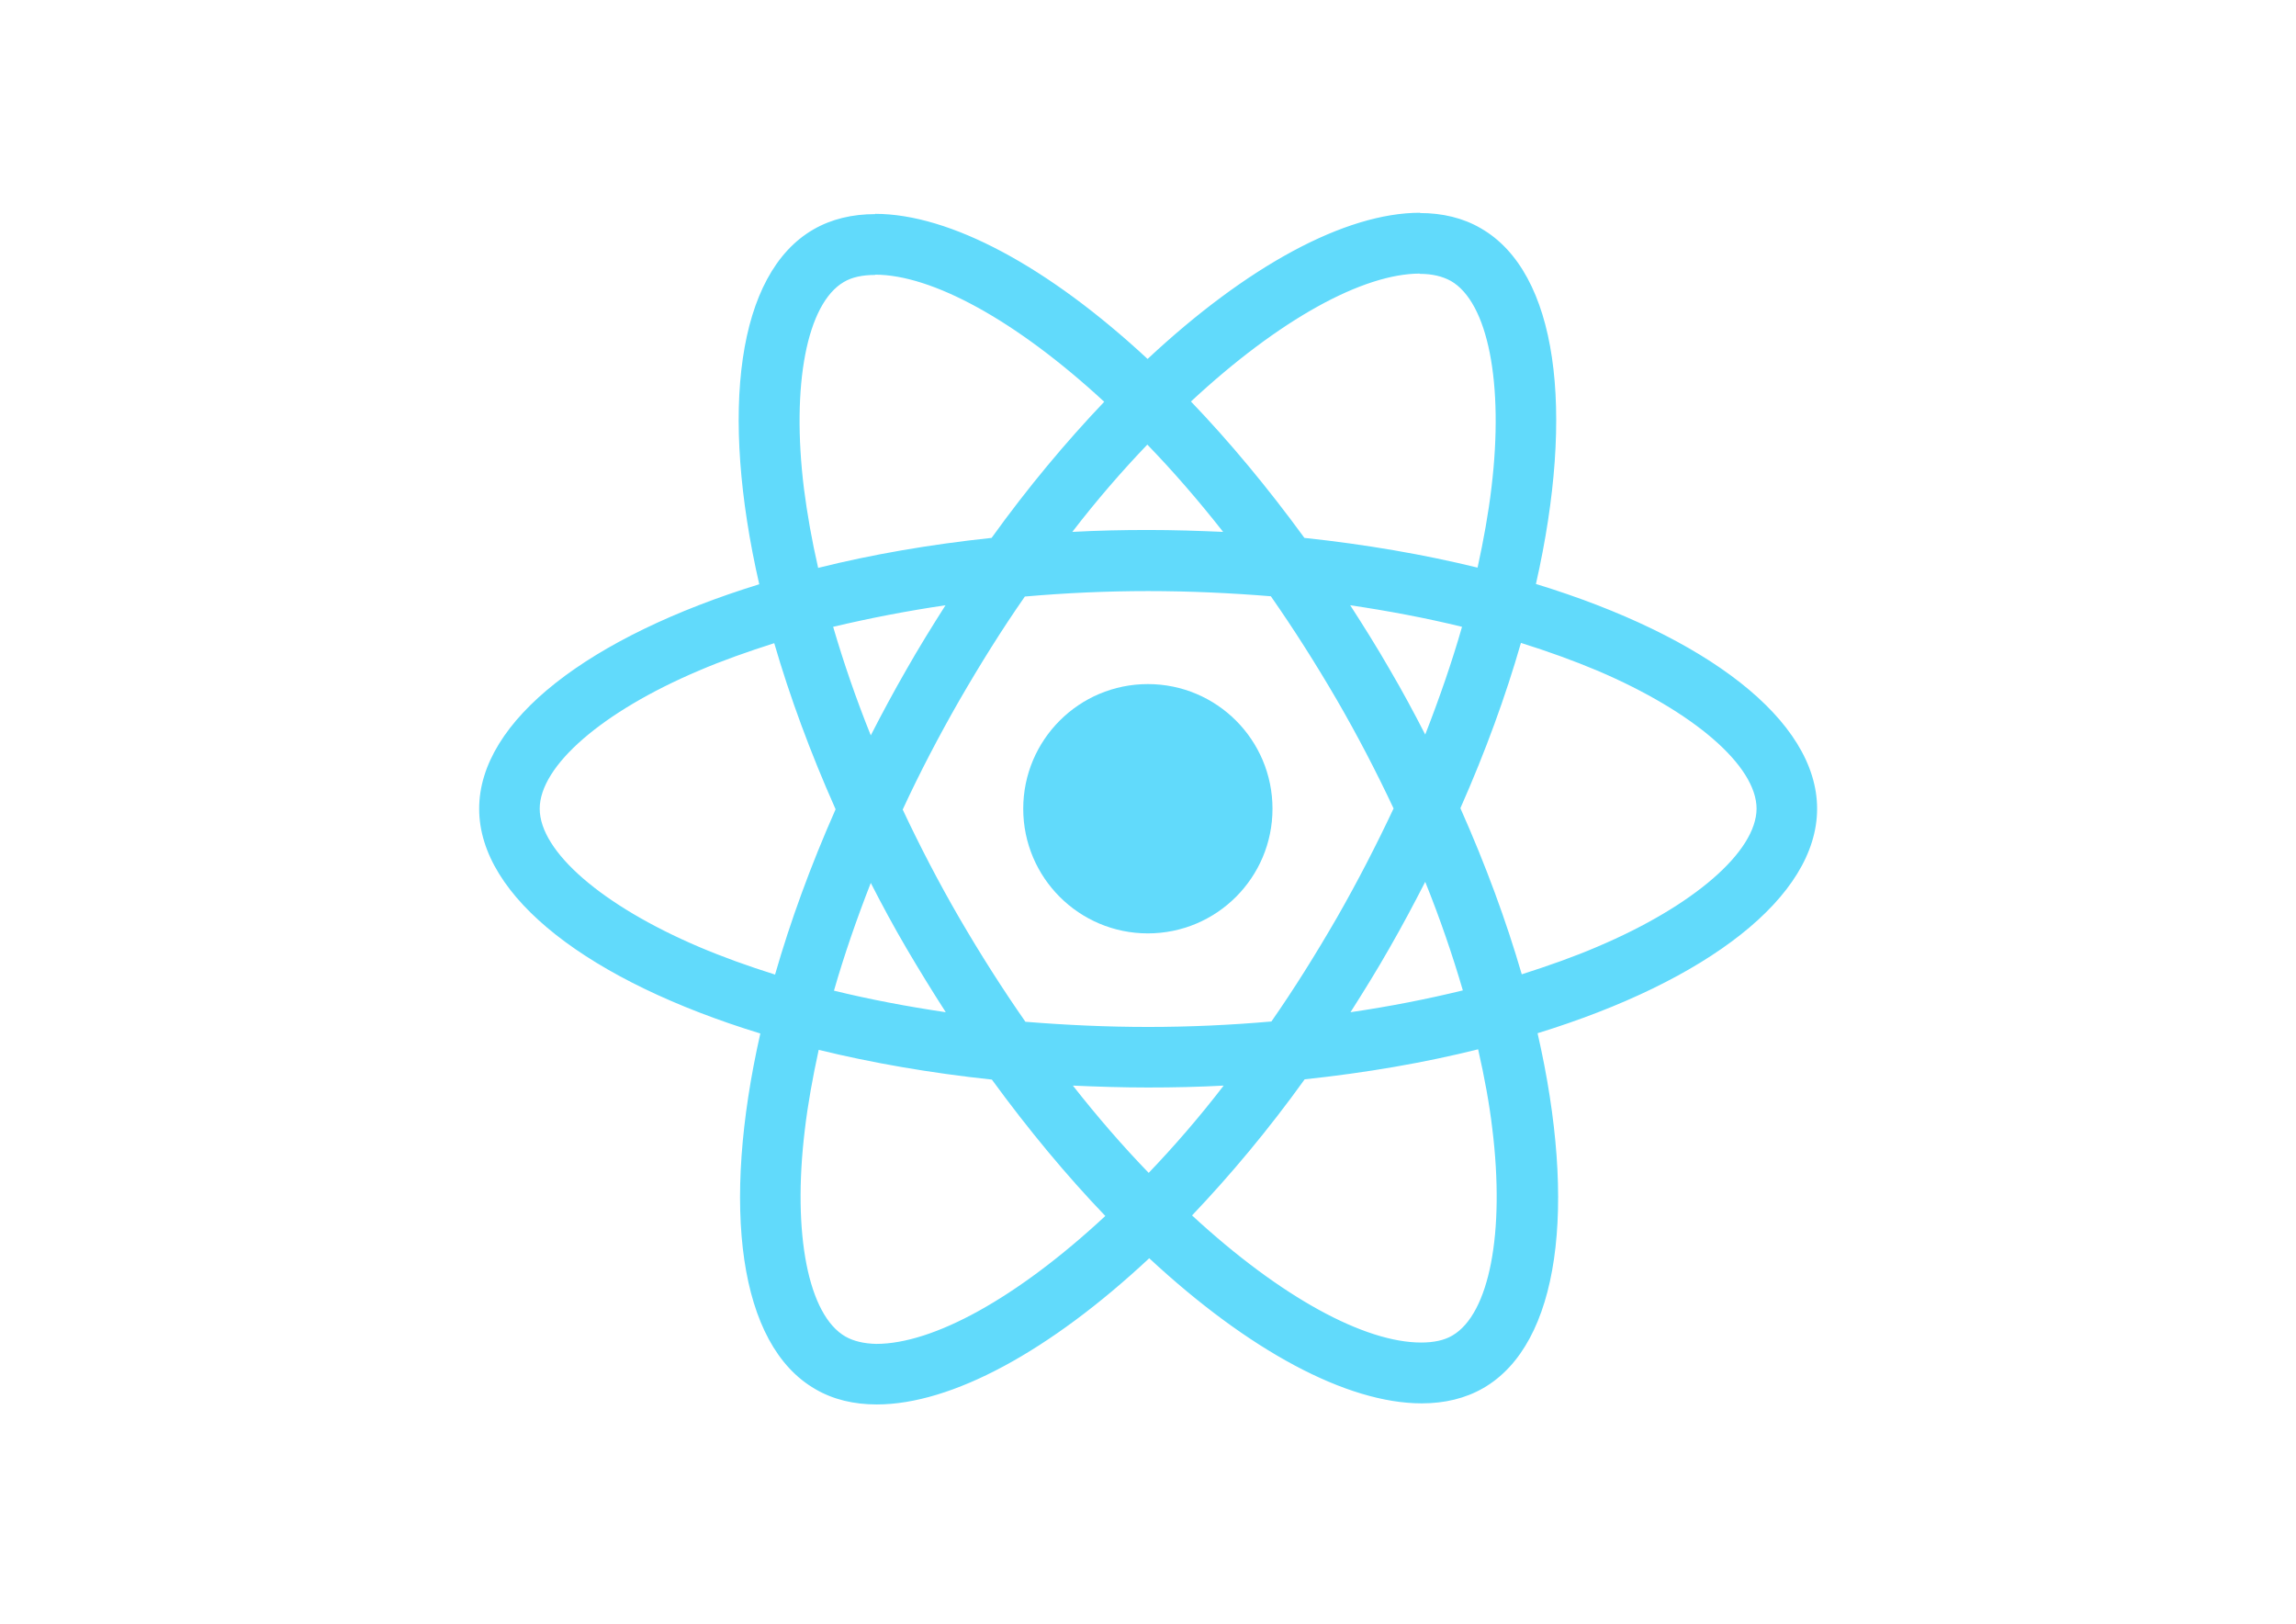
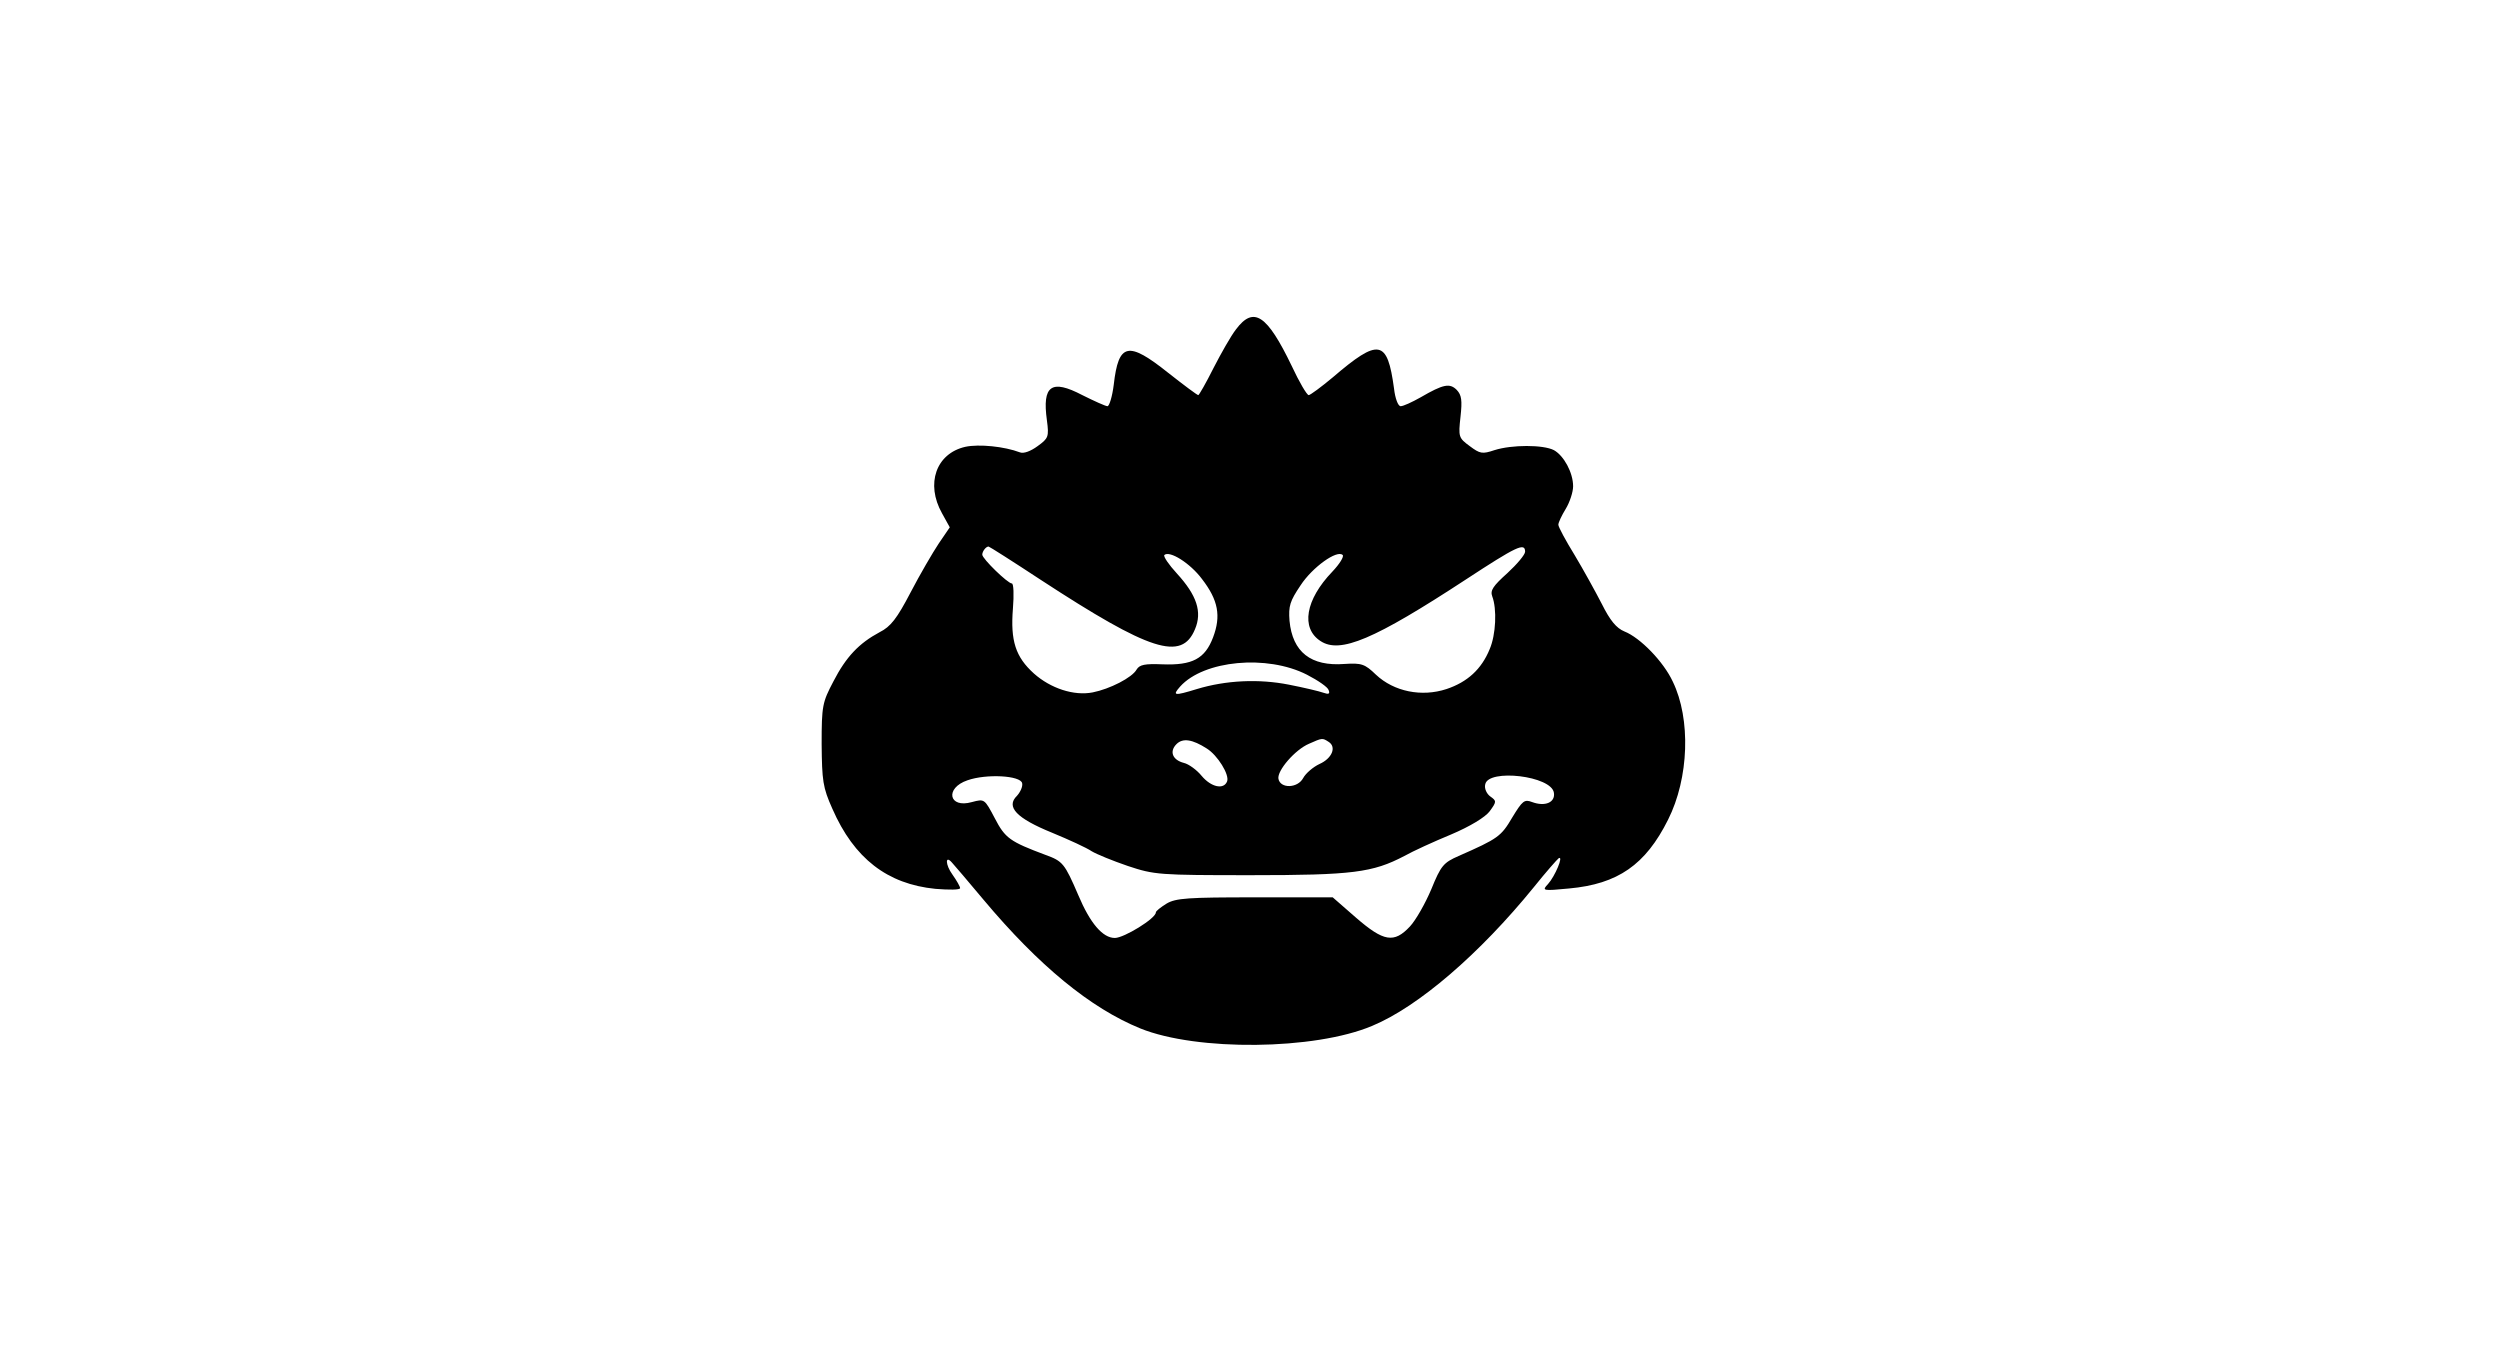
- <svg xmlns="http://www.w3.org/2000/svg" viewBox="0 0 841.9 595.3">
-   <g fill="#61DAFB">
-     <path d="M666.3 296.5c0-32.5-40.7-63.3-103.1-82.4 14.4-63.6 8-114.2-20.2-130.4-6.5-3.8-14.1-5.6-22.4-5.6v22.3c4.6 0 8.3.9 11.4 2.6 13.6 7.8 19.5 37.5 14.9 75.7-1.1 9.4-2.9 19.3-5.1 29.4-19.6-4.8-41-8.5-63.5-10.9-13.5-18.5-27.5-35.3-41.6-50 32.6-30.3 63.2-46.9 84-46.9V78c-27.5 0-63.5 19.6-99.9 53.6-36.4-33.8-72.4-53.2-99.9-53.2v22.3c20.7 0 51.4 16.5 84 46.6-14 14.7-28 31.4-41.3 49.9-22.6 2.4-44 6.1-63.6 11-2.3-10-4-19.7-5.2-29-4.7-38.2 1.1-67.9 14.6-75.8 3-1.8 6.9-2.6 11.5-2.6V78.5c-8.4 0-16 1.8-22.6 5.6-28.1 16.2-34.4 66.7-19.9 130.1-62.2 19.2-102.7 49.9-102.7 82.3 0 32.5 40.7 63.3 103.1 82.4-14.4 63.6-8 114.2 20.2 130.4 6.5 3.8 14.1 5.6 22.5 5.6 27.5 0 63.5-19.6 99.9-53.6 36.4 33.8 72.4 53.2 99.9 53.2 8.4 0 16-1.8 22.6-5.6 28.1-16.2 34.4-66.7 19.9-130.1 62-19.1 102.5-49.9 102.5-82.3zm-130.2-66.7c-3.7 12.9-8.3 26.2-13.5 39.5-4.1-8-8.4-16-13.1-24-4.6-8-9.5-15.8-14.4-23.4 14.2 2.1 27.9 4.7 41 7.9zm-45.8 106.5c-7.8 13.5-15.8 26.3-24.1 38.2-14.9 1.3-30 2-45.2 2-15.1 0-30.2-.7-45-1.9-8.3-11.9-16.4-24.6-24.2-38-7.6-13.1-14.5-26.4-20.8-39.8 6.2-13.4 13.2-26.8 20.7-39.9 7.8-13.5 15.8-26.3 24.1-38.2 14.9-1.3 30-2 45.2-2 15.1 0 30.2.7 45 1.9 8.3 11.9 16.4 24.6 24.2 38 7.6 13.1 14.5 26.4 20.8 39.8-6.3 13.4-13.2 26.8-20.7 39.9zm32.3-13c5.4 13.4 10 26.8 13.8 39.8-13.1 3.2-26.9 5.9-41.2 8 4.9-7.7 9.8-15.6 14.4-23.7 4.6-8 8.9-16.1 13-24.1zM421.2 430c-9.3-9.6-18.6-20.3-27.8-32 9 .4 18.2.7 27.5.7 9.4 0 18.7-.2 27.8-.7-9 11.7-18.3 22.4-27.5 32zm-74.4-58.9c-14.2-2.1-27.9-4.7-41-7.9 3.7-12.9 8.3-26.2 13.5-39.5 4.1 8 8.4 16 13.1 24 4.7 8 9.5 15.8 14.4 23.4zM420.7 163c9.3 9.6 18.6 20.3 27.8 32-9-.4-18.2-.7-27.5-.7-9.4 0-18.7.2-27.8.7 9-11.7 18.3-22.4 27.5-32zm-74 58.9c-4.9 7.7-9.8 15.6-14.4 23.7-4.6 8-8.9 16-13 24-5.4-13.4-10-26.8-13.8-39.8 13.1-3.1 26.9-5.8 41.2-7.9zm-90.5 125.2c-35.4-15.1-58.3-34.9-58.3-50.6 0-15.7 22.9-35.6 58.3-50.6 8.6-3.7 18-7 27.7-10.1 5.7 19.6 13.2 40 22.5 60.9-9.2 20.8-16.6 41.1-22.2 60.6-9.9-3.1-19.3-6.5-28-10.2zM310 490c-13.6-7.8-19.5-37.5-14.9-75.7 1.1-9.4 2.9-19.3 5.1-29.4 19.6 4.8 41 8.5 63.5 10.9 13.5 18.5 27.5 35.3 41.6 50-32.6 30.3-63.2 46.9-84 46.9-4.5-.1-8.3-1-11.3-2.7zm237.2-76.2c4.7 38.2-1.1 67.9-14.6 75.8-3 1.8-6.9 2.6-11.5 2.6-20.7 0-51.4-16.5-84-46.6 14-14.7 28-31.4 41.3-49.9 22.6-2.4 44-6.1 63.6-11 2.3 10.1 4.1 19.8 5.2 29.1zm38.5-66.7c-8.6 3.7-18 7-27.7 10.1-5.7-19.6-13.2-40-22.5-60.9 9.2-20.8 16.6-41.1 22.2-60.6 9.9 3.1 19.3 6.5 28.1 10.2 35.4 15.1 58.3 34.9 58.3 50.6-.1 15.7-23 35.6-58.4 50.6zM320.8 78.4z" />
-     <circle cx="420.9" cy="296.5" r="45.7" />
-     <path d="M520.5 78.1z" />
+ <svg xmlns="http://www.w3.org/2000/svg" version="1.0" width="677pt" height="369pt" viewBox="0 0 677 369" preserveAspectRatio="xMidYMid meet">
+   <g transform="translate(0,369) scale(0.1,-0.1)" fill="#000000" stroke="none">
+     <path d="M3347 2798 c-14 -18 -41 -66 -61 -105 -20 -40 -39 -73 -41 -73 -3 0 -39 27 -81 60 -109 87 -135 82 -148 -32 -4 -32 -12 -58 -17 -58 -5 0 -36 14 -68 30 -84 44 -109 26 -96 -68 6 -45 4 -49 -25 -70 -19 -14 -38 -21 -48 -17 -42 16 -111 23 -148 15 -79 -18 -108 -100 -63 -180 l21 -38 -30 -44 c-16 -24 -51 -84 -76 -132 -37 -71 -54 -93 -84 -108 -56 -30 -91 -67 -125 -133 -30 -57 -32 -66 -32 -170 1 -99 3 -117 29 -175 59 -135 149 -204 279 -217 37 -3 67 -3 67 2 0 4 -9 20 -21 37 -19 26 -20 54 -1 32 5 -5 43 -50 85 -100 150 -179 290 -294 425 -349 153 -62 472 -59 628 7 125 52 291 195 438 376 32 40 63 75 67 78 14 8 -10 -49 -29 -70 -17 -18 -15 -19 57 -12 132 12 207 64 268 186 57 113 62 273 13 374 -25 54 -88 119 -131 136 -22 9 -39 30 -61 74 -17 33 -50 93 -74 133 -24 39 -44 76 -44 82 0 6 9 25 20 43 11 18 20 46 20 61 0 37 -25 83 -52 98 -29 15 -114 15 -161 0 -33 -11 -39 -10 -67 11 -30 22 -31 25 -25 79 5 45 3 59 -10 73 -19 19 -36 16 -98 -20 -23 -13 -47 -24 -54 -24 -7 0 -15 21 -18 48 -18 133 -41 137 -166 30 -31 -26 -61 -48 -65 -48 -5 0 -26 36 -46 79 -67 139 -103 163 -151 99z m-529 -678 c297 -194 382 -221 418 -134 20 47 5 92 -49 151 -22 24 -37 46 -34 50 14 13 70 -22 102 -65 44 -57 52 -100 30 -158 -22 -58 -56 -76 -137 -73 -48 2 -62 -1 -70 -14 -12 -22 -73 -53 -119 -62 -51 -10 -114 11 -159 51 -50 45 -64 89 -57 176 3 37 2 68 -3 68 -11 0 -80 67 -80 78 0 9 10 22 17 22 2 0 65 -40 141 -90z m1312 76 c0 -8 -22 -34 -48 -58 -39 -35 -47 -47 -41 -63 13 -34 10 -104 -7 -143 -22 -54 -60 -89 -117 -108 -67 -22 -142 -7 -191 39 -30 29 -39 32 -85 29 -91 -7 -141 32 -149 117 -3 40 1 53 30 96 32 49 99 97 114 82 4 -4 -8 -24 -28 -45 -73 -76 -86 -153 -32 -188 53 -35 145 4 394 167 136 89 160 101 160 75z m-591 -333 c31 -16 57 -34 59 -42 4 -10 0 -12 -14 -7 -11 4 -53 14 -94 22 -81 16 -170 12 -249 -12 -62 -19 -67 -18 -45 7 64 71 235 87 343 32z m-271 -200 c29 -18 62 -71 55 -89 -9 -23 -43 -16 -69 15 -13 16 -35 32 -48 35 -31 8 -40 31 -20 51 17 17 43 13 82 -12z m330 18 c22 -14 9 -45 -25 -60 -17 -8 -37 -25 -44 -38 -15 -28 -62 -29 -67 -2 -4 22 45 79 83 95 36 16 36 16 53 5z m-830 -112 c2 -9 -5 -24 -14 -34 -31 -30 -1 -61 95 -100 46 -19 94 -41 107 -50 13 -8 57 -26 98 -40 72 -24 84 -25 333 -25 276 0 330 7 416 52 23 13 80 39 126 58 52 22 93 47 105 63 19 26 19 28 2 40 -10 7 -17 22 -14 33 8 43 180 23 186 -23 4 -26 -24 -38 -59 -25 -21 8 -26 4 -54 -42 -30 -51 -38 -57 -145 -104 -41 -18 -48 -26 -74 -90 -16 -38 -42 -84 -58 -101 -43 -46 -71 -41 -146 24 l-63 55 -211 0 c-180 0 -214 -2 -239 -17 -16 -10 -29 -20 -29 -24 0 -16 -86 -69 -111 -69 -33 0 -67 40 -99 116 -37 86 -42 92 -89 109 -96 36 -109 45 -137 99 -28 53 -28 53 -62 44 -63 -18 -74 38 -12 59 51 18 144 13 148 -8z" />
  </g>
</svg>
